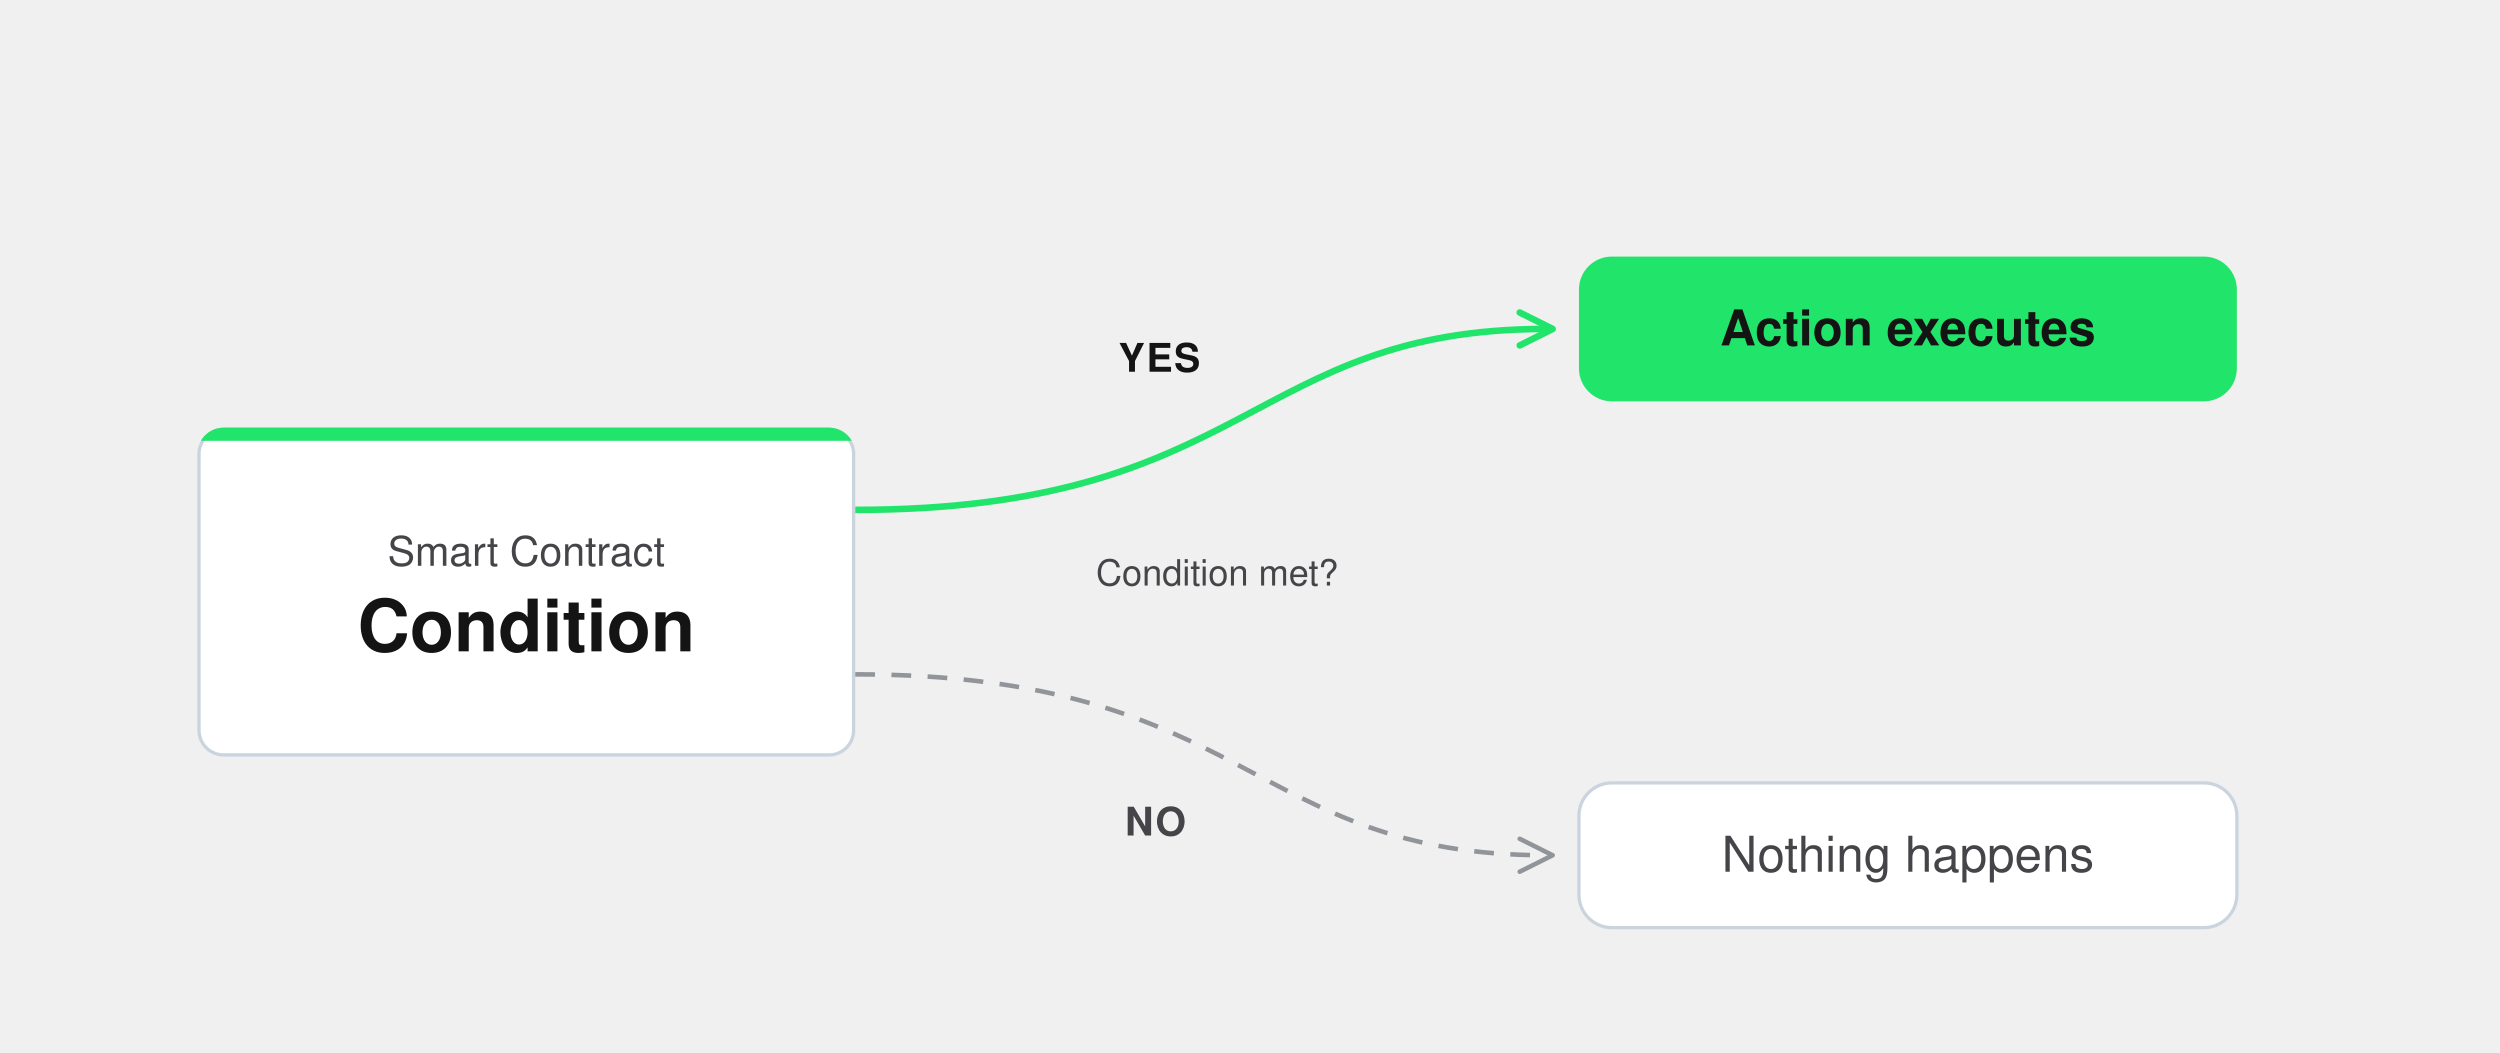
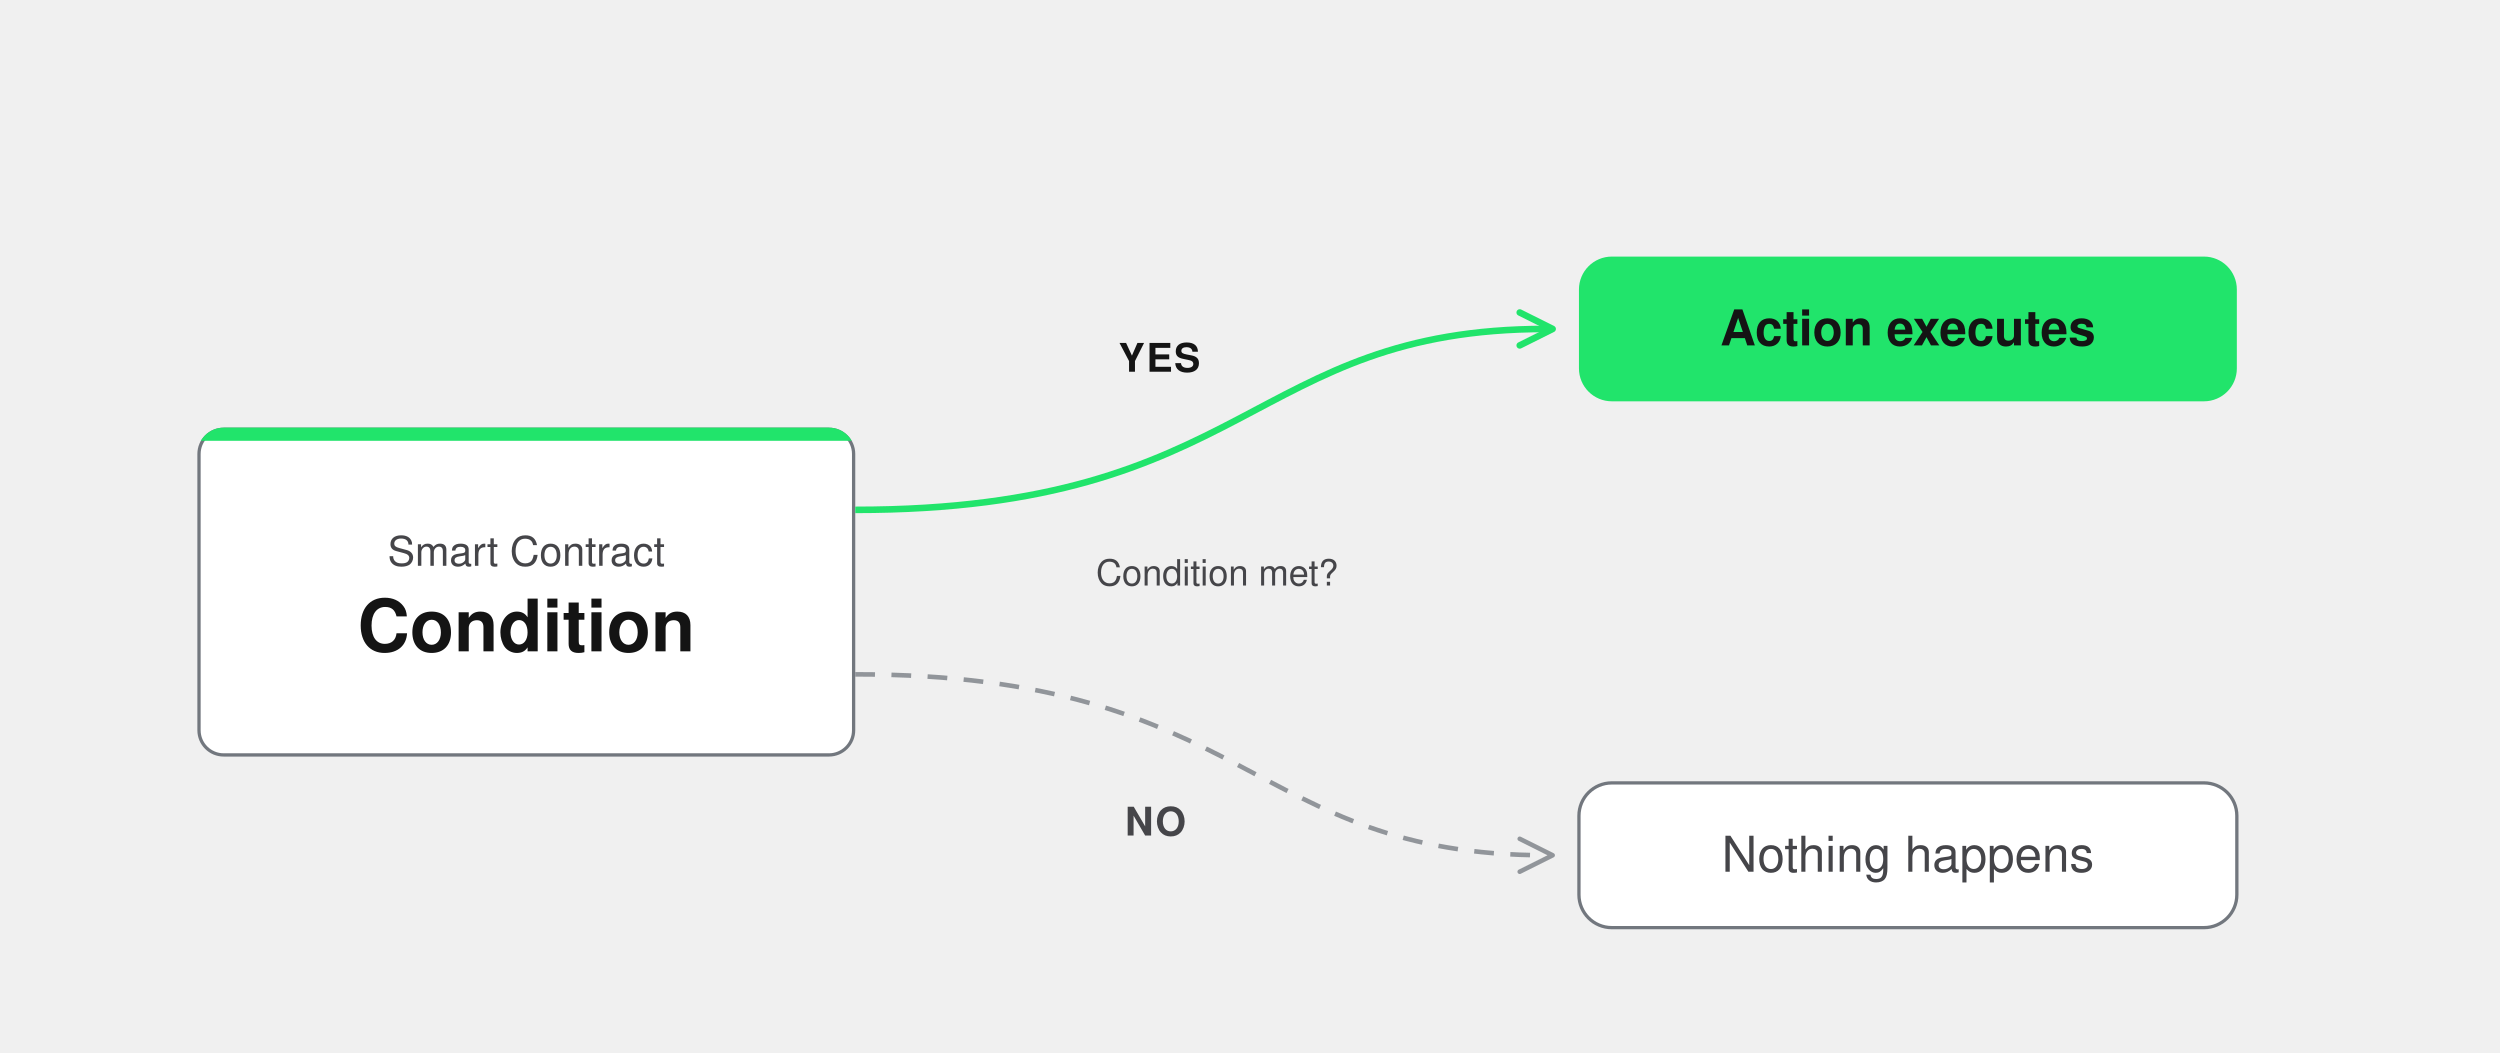
<svg xmlns="http://www.w3.org/2000/svg" viewBox="0 0 760 320" width="760" height="320" font-family="-apple-system,BlinkMacSystemFont,'Helvetica Neue',Helvetica,Arial,sans-serif">
  <defs>
    <clipPath id="scCardClip">
      <rect x="60" y="130" width="200" height="100" rx="8" />
    </clipPath>
  </defs>
-   <rect x="60.5" y="130.5" width="199" height="99" rx="7.5" fill="#FFFFFF" stroke="#CAD4DF" stroke-width="1" />
+   <rect x="60.5" y="130.5" width="199" height="99" rx="7.5" fill="#FFFFFF" stroke="#72777E" stroke-width="1" />
  <rect x="60" y="130" width="200" height="4" fill="#21E46B" clip-path="url(#scCardClip)" />
  <text x="160" y="172" text-anchor="middle" font-size="12.5" fill="#454549">Smart Contract</text>
  <text x="160" y="198" text-anchor="middle" font-size="22" font-weight="700" fill="#141414">Condition</text>
  <path d="M260 155 C 380 155, 380 100, 470 100" stroke="#21E46B" stroke-width="2" fill="none" />
  <path d="M462 95 L472 100 L462 105" stroke="#21E46B" stroke-width="2" fill="none" stroke-linecap="round" stroke-linejoin="round" />
  <g opacity="0.75">
    <path d="M260 205 C 380 205, 380 260, 470 260" stroke="#72777E" stroke-width="1.4" fill="none" stroke-dasharray="6 5" />
    <path d="M462 255 L472 260 L462 265" stroke="#72777E" stroke-width="1.4" fill="none" stroke-linecap="round" stroke-linejoin="round" />
  </g>
  <text x="370" y="178" text-anchor="middle" font-size="11" fill="#454549">Condition met?</text>
  <text x="340" y="113" font-size="12" font-weight="700" letter-spacing="0.5" fill="#141414">YES</text>
  <text x="342" y="254" font-size="12" font-weight="700" letter-spacing="0.5" fill="#454549">NO</text>
  <rect x="480" y="78" width="200" height="44" rx="10" fill="#21E46B" />
  <text x="580" y="105" text-anchor="middle" font-size="15" font-weight="700" fill="#141414">Action executes</text>
-   <rect x="480" y="238" width="200" height="44" rx="10" fill="#FFFFFF" stroke="#CAD4DF" stroke-width="1" />
+   <rect x="480" y="238" width="200" height="44" rx="10" fill="#FFFFFF" stroke="#72777E" stroke-width="1" />
  <text x="580" y="265" text-anchor="middle" font-size="15" font-weight="500" fill="#454549">Nothing happens</text>
</svg>
